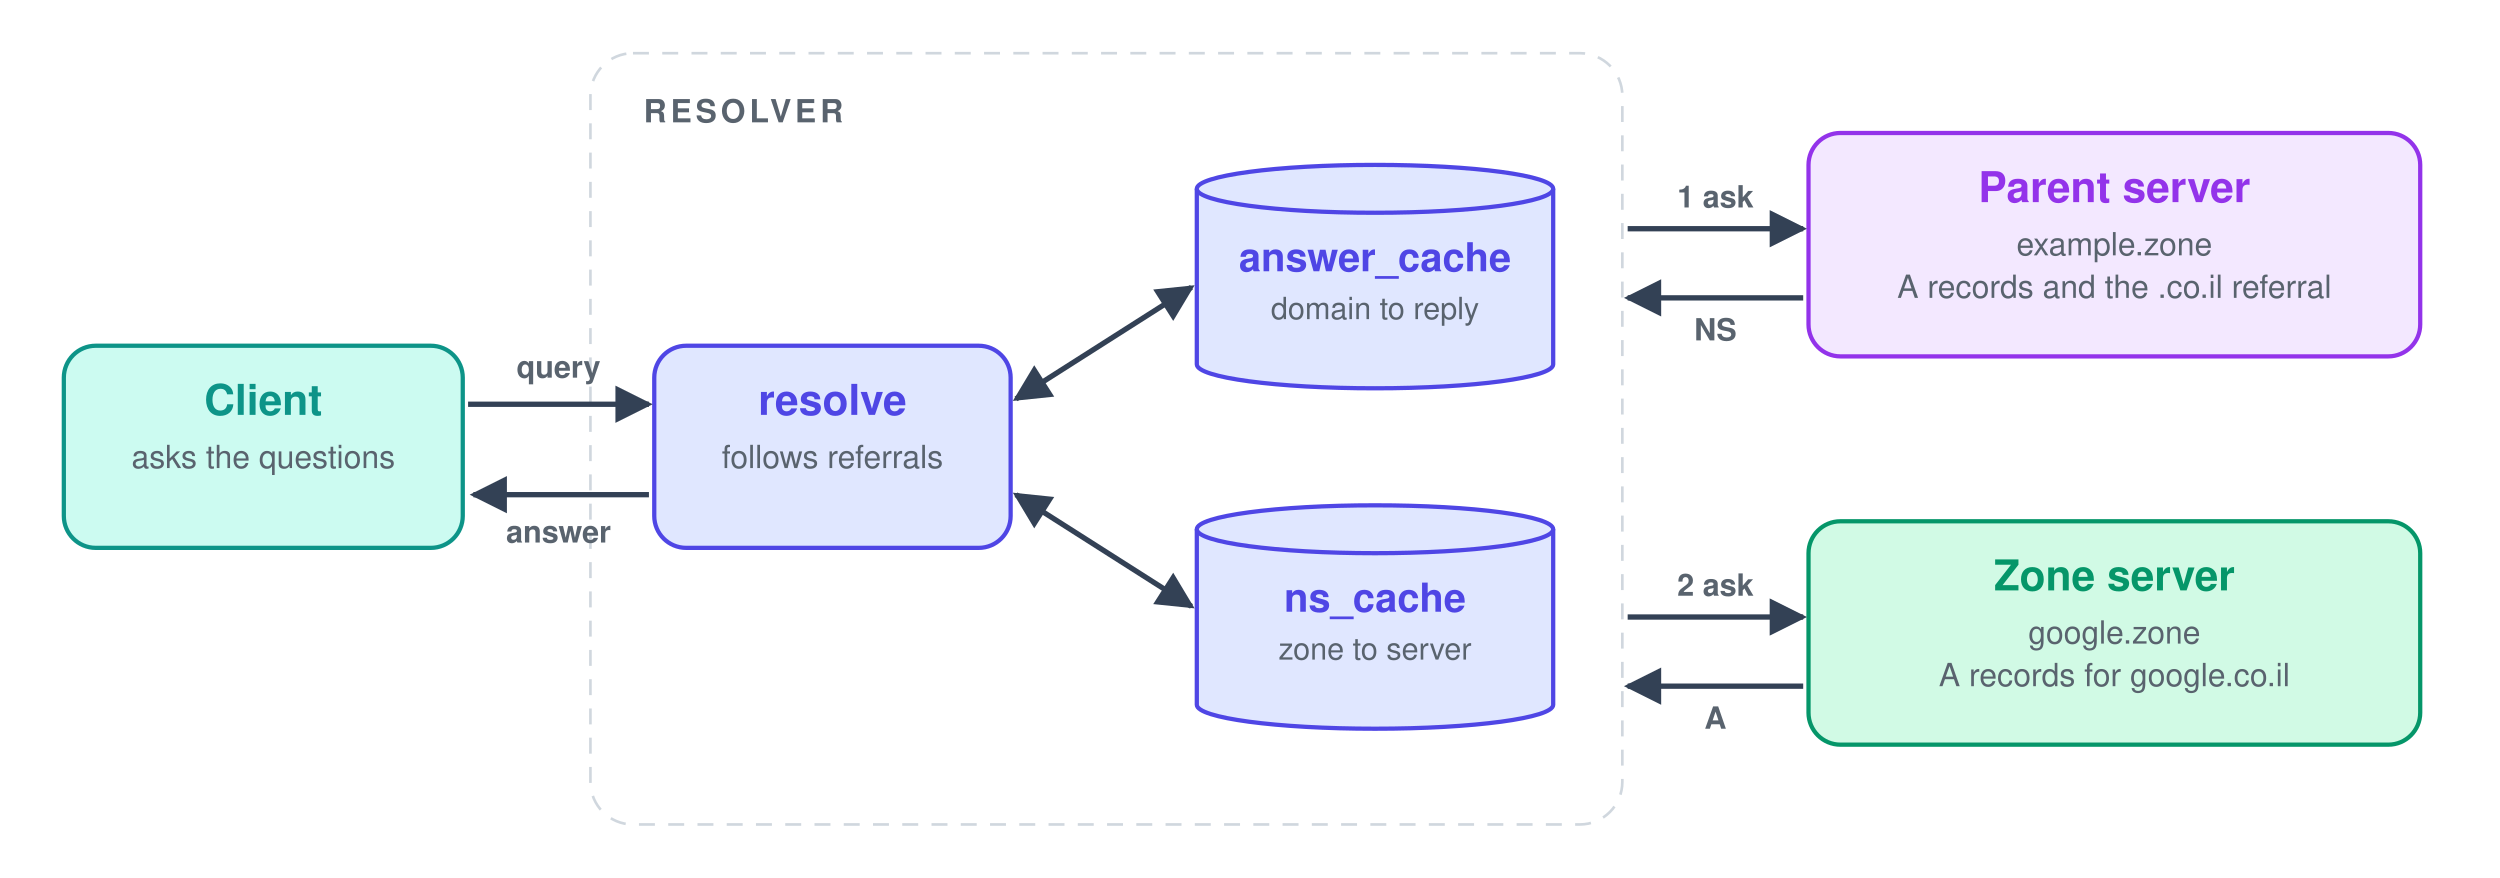
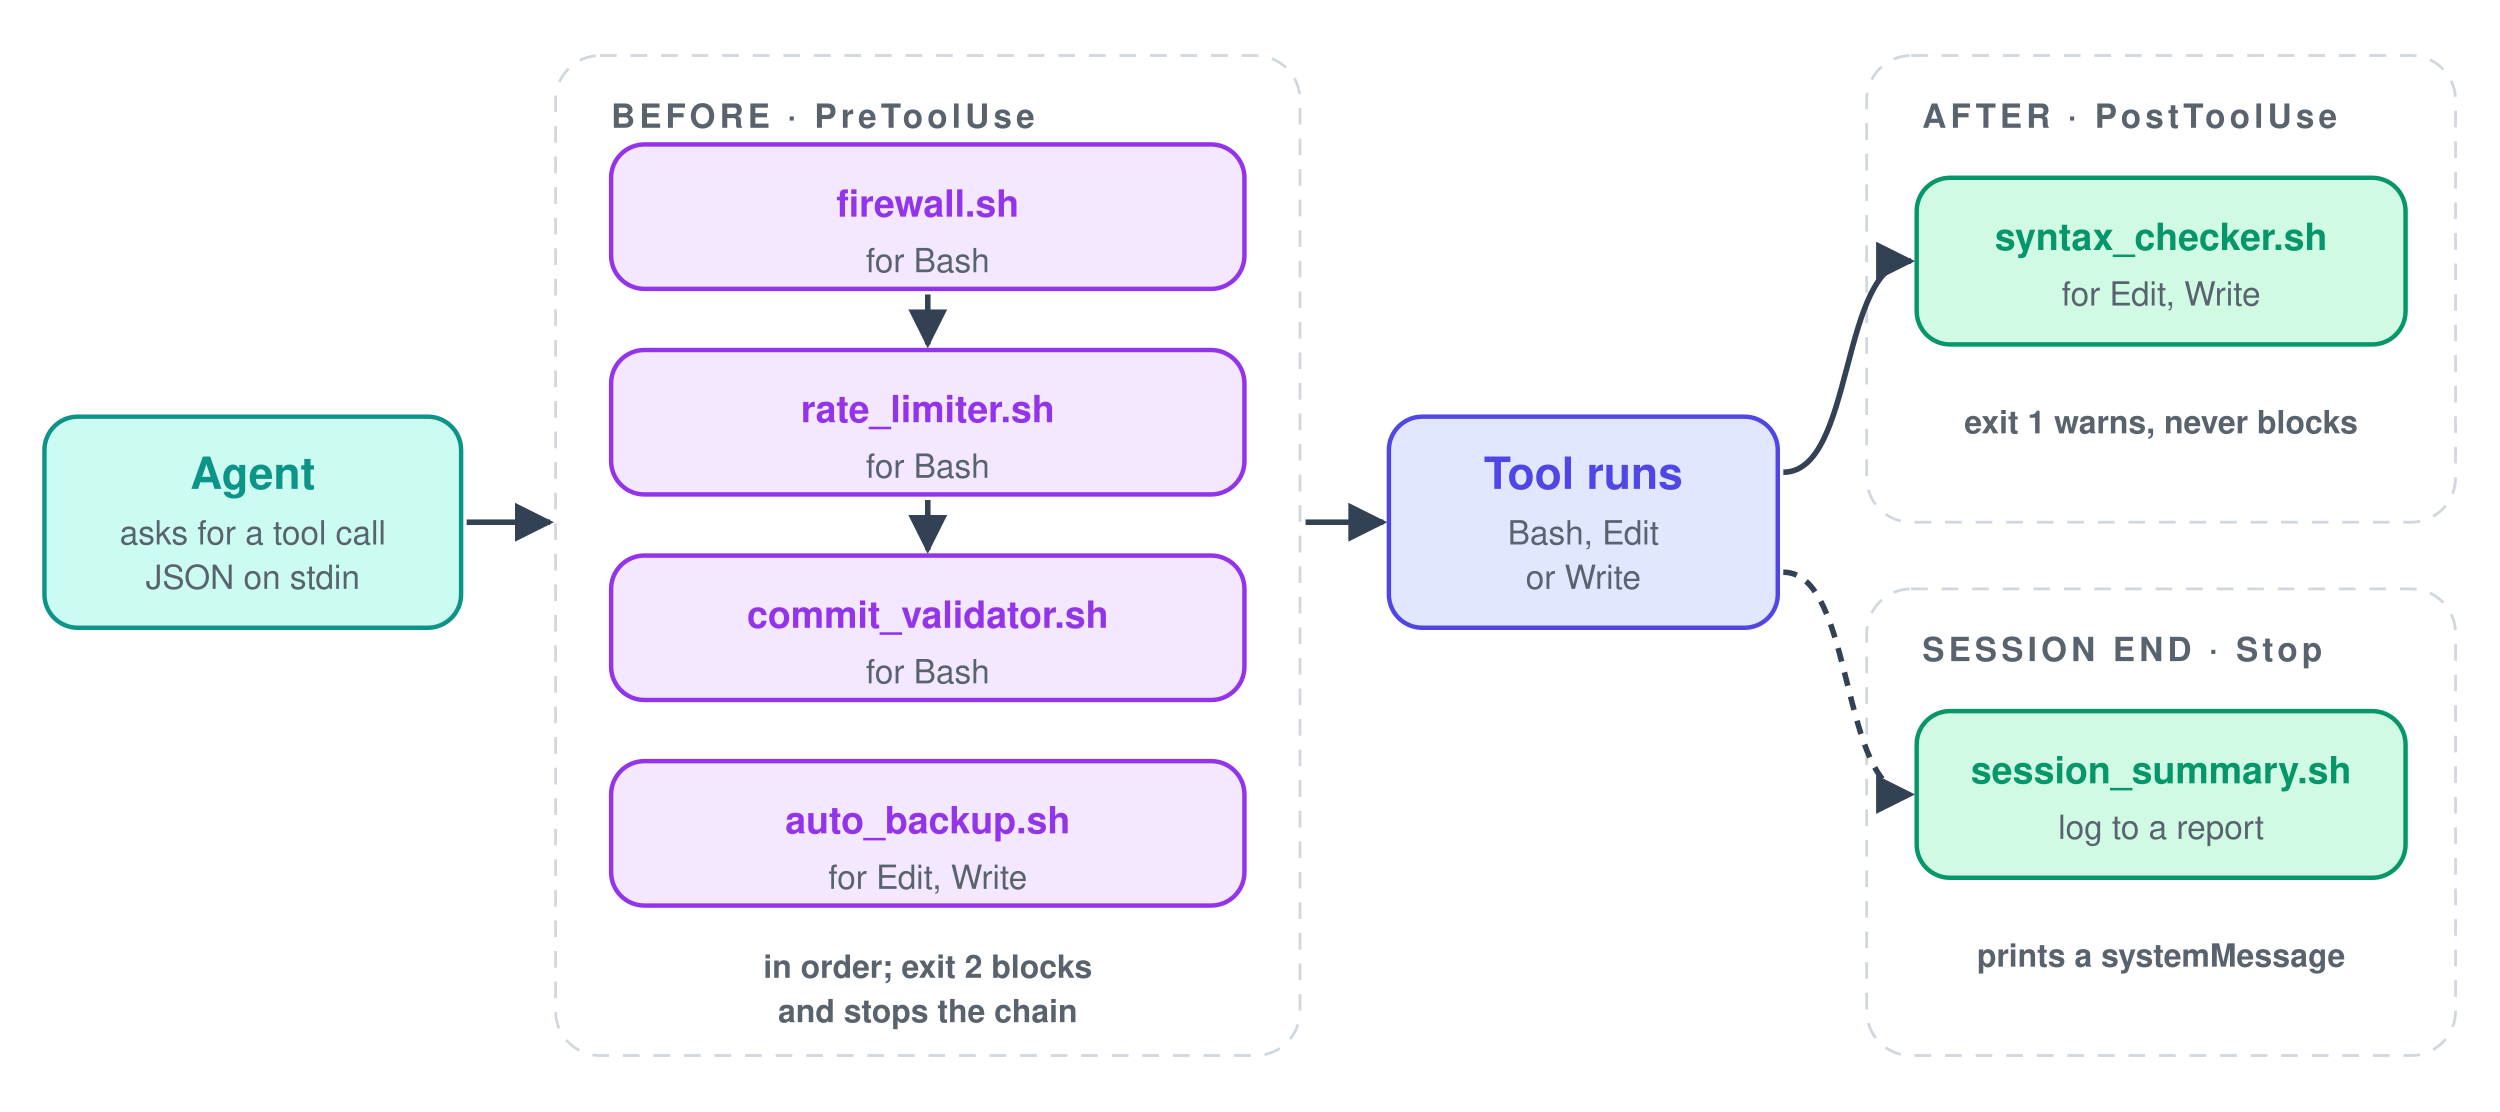
- <svg xmlns="http://www.w3.org/2000/svg" viewBox="0 0 940 330" width="940" height="330" font-family="-apple-system, BlinkMacSystemFont, 'Segoe UI', Helvetica, Arial, sans-serif">
+ <svg xmlns="http://www.w3.org/2000/svg" viewBox="0 0 900 400" width="900" height="400" font-family="-apple-system, BlinkMacSystemFont, 'Segoe UI', Helvetica, Arial, sans-serif">
  <defs>
    <marker id="ah" viewBox="0 0 10 10" refX="9" refY="5" markerWidth="7" markerHeight="7" orient="auto-start-reverse">
      <path d="M0,0 L10,5 L0,10 z" fill="#334155" />
    </marker>
  </defs>
-   <rect x="24" y="130" width="150" height="76" rx="12" fill="#ccfbf1" stroke="#0d9488" stroke-width="1.6" />
-   <text x="99.0" y="156" text-anchor="middle" font-size="16" font-weight="700" fill="#0d9488">Client</text>
-   <text x="99.0" y="176" text-anchor="middle" font-size="12" fill="#59636e">asks the questions</text>
-   <rect x="222" y="20" width="388" height="290" rx="16" fill="none" stroke="#d0d7de" stroke-dasharray="6 5" />
-   <text x="242" y="46" font-size="12" font-weight="700" letter-spacing="1.5" fill="#59636e">RESOLVER</text>
-   <rect x="246" y="130" width="134" height="76" rx="12" fill="#e0e7ff" stroke="#4f46e5" stroke-width="1.6" />
-   <text x="313.0" y="156" text-anchor="middle" font-size="16" font-weight="700" fill="#4f46e5">resolve</text>
-   <text x="313.0" y="176" text-anchor="middle" font-size="12" fill="#59636e">follows referrals</text>
-   <path d="M450,71 v66 a67.0,9 0 0 0 134,0 v-66" fill="#e0e7ff" stroke="#4f46e5" stroke-width="1.6" />
-   <ellipse cx="517.0" cy="71" rx="67.0" ry="9" fill="#e0e7ff" stroke="#4f46e5" stroke-width="1.6" />
-   <text x="517.0" y="102" text-anchor="middle" font-size="15" font-weight="700" fill="#4f46e5">answer_cache</text>
-   <text x="517.0" y="120" text-anchor="middle" font-size="11.5" fill="#59636e">domain to reply</text>
-   <path d="M450,199 v66 a67.0,9 0 0 0 134,0 v-66" fill="#e0e7ff" stroke="#4f46e5" stroke-width="1.6" />
-   <ellipse cx="517.0" cy="199" rx="67.0" ry="9" fill="#e0e7ff" stroke="#4f46e5" stroke-width="1.6" />
-   <text x="517.0" y="230" text-anchor="middle" font-size="15" font-weight="700" fill="#4f46e5">ns_cache</text>
-   <text x="517.0" y="248" text-anchor="middle" font-size="11.5" fill="#59636e">zone to server</text>
-   <path d="M382,150 L448,108" fill="none" stroke="#334155" stroke-width="2" marker-end="url(#ah)" marker-start="url(#ah)" />
-   <path d="M382,186 L448,228" fill="none" stroke="#334155" stroke-width="2" marker-end="url(#ah)" marker-start="url(#ah)" />
-   <path d="M176,152 L244,152" fill="none" stroke="#334155" stroke-width="2" marker-end="url(#ah)" />
-   <text x="210" y="142" text-anchor="middle" font-size="11.5" font-weight="600" fill="#59636e">query</text>
-   <path d="M244,186 L178,186" fill="none" stroke="#334155" stroke-width="2" marker-end="url(#ah)" />
-   <text x="210" y="204" text-anchor="middle" font-size="11.5" font-weight="600" fill="#59636e">answer</text>
-   <rect x="680" y="50" width="230" height="84" rx="12" fill="#f3e8ff" stroke="#9333ea" stroke-width="1.6" />
-   <text x="795.0" y="76" text-anchor="middle" font-size="16" font-weight="700" fill="#9333ea">Parent server</text>
-   <text x="795.0" y="96" text-anchor="middle" font-size="12" fill="#59636e">example.zone</text>
-   <text x="795.0" y="112" text-anchor="middle" font-size="12" fill="#59636e">A records and the .co.il referral</text>
-   <rect x="680" y="196" width="230" height="84" rx="12" fill="#d1fae5" stroke="#059669" stroke-width="1.6" />
-   <text x="795.0" y="222" text-anchor="middle" font-size="16" font-weight="700" fill="#059669">Zone server</text>
-   <text x="795.0" y="242" text-anchor="middle" font-size="12" fill="#59636e">google.zone</text>
-   <text x="795.0" y="258" text-anchor="middle" font-size="12" fill="#59636e">A records for google.co.il</text>
-   <path d="M612,86 L678,86" fill="none" stroke="#334155" stroke-width="2" marker-end="url(#ah)" />
-   <text x="645" y="78" text-anchor="middle" font-size="11.5" font-weight="600" fill="#59636e">1 ask</text>
-   <path d="M678,112 L612,112" fill="none" stroke="#334155" stroke-width="2" marker-end="url(#ah)" />
-   <text x="645" y="128" text-anchor="middle" font-size="11.5" font-weight="600" fill="#59636e">NS</text>
-   <path d="M612,232 L678,232" fill="none" stroke="#334155" stroke-width="2" marker-end="url(#ah)" />
-   <text x="645" y="224" text-anchor="middle" font-size="11.5" font-weight="600" fill="#59636e">2 ask</text>
-   <path d="M678,258 L612,258" fill="none" stroke="#334155" stroke-width="2" marker-end="url(#ah)" />
-   <text x="645" y="274" text-anchor="middle" font-size="11.5" font-weight="600" fill="#59636e">A</text>
+   <rect x="16" y="150" width="150" height="76" rx="12" fill="#ccfbf1" stroke="#0d9488" stroke-width="1.6" />
+   <text x="91.0" y="176" text-anchor="middle" font-size="16" font-weight="700" fill="#0d9488">Agent</text>
+   <text x="91.0" y="196" text-anchor="middle" font-size="12" fill="#59636e">asks for a tool call</text>
+   <text x="91.0" y="212" text-anchor="middle" font-size="12" fill="#59636e">JSON on stdin</text>
+   <rect x="500" y="150" width="140" height="76" rx="12" fill="#e0e7ff" stroke="#4f46e5" stroke-width="1.6" />
+   <text x="570.0" y="176" text-anchor="middle" font-size="16" font-weight="700" fill="#4f46e5">Tool runs</text>
+   <text x="570.0" y="196" text-anchor="middle" font-size="12" fill="#59636e">Bash, Edit</text>
+   <text x="570.0" y="212" text-anchor="middle" font-size="12" fill="#59636e">or Write</text>
+   <rect x="200" y="20" width="268" height="360" rx="16" fill="none" stroke="#d0d7de" stroke-dasharray="6 5" />
+   <text x="220" y="46" font-size="12" font-weight="700" letter-spacing="1.5" fill="#59636e">BEFORE · PreToolUse</text>
+   <rect x="220" y="52" width="228" height="52" rx="12" fill="#f3e8ff" stroke="#9333ea" stroke-width="1.6" />
+   <text x="334.0" y="78" text-anchor="middle" font-size="13.5" font-weight="700" fill="#9333ea">firewall.sh</text>
+   <text x="334.0" y="98" text-anchor="middle" font-size="12" fill="#59636e">for Bash</text>
+   <rect x="220" y="126" width="228" height="52" rx="12" fill="#f3e8ff" stroke="#9333ea" stroke-width="1.6" />
+   <text x="334.0" y="152" text-anchor="middle" font-size="13.5" font-weight="700" fill="#9333ea">rate_limiter.sh</text>
+   <text x="334.0" y="172" text-anchor="middle" font-size="12" fill="#59636e">for Bash</text>
+   <rect x="220" y="200" width="228" height="52" rx="12" fill="#f3e8ff" stroke="#9333ea" stroke-width="1.6" />
+   <text x="334.0" y="226" text-anchor="middle" font-size="13.5" font-weight="700" fill="#9333ea">commit_validator.sh</text>
+   <text x="334.0" y="246" text-anchor="middle" font-size="12" fill="#59636e">for Bash</text>
+   <rect x="220" y="274" width="228" height="52" rx="12" fill="#f3e8ff" stroke="#9333ea" stroke-width="1.6" />
+   <text x="334.0" y="300" text-anchor="middle" font-size="13.5" font-weight="700" fill="#9333ea">auto_backup.sh</text>
+   <text x="334.0" y="320" text-anchor="middle" font-size="12" fill="#59636e">for Edit, Write</text>
+   <path d="M334,106 L334,124" fill="none" stroke="#334155" stroke-width="2" marker-end="url(#ah)" />
+   <path d="M334,180 L334,198" fill="none" stroke="#334155" stroke-width="2" marker-end="url(#ah)" />
+   <text x="334" y="352" text-anchor="middle" font-size="11.5" font-weight="600" fill="#59636e">in order; exit 2 blocks</text>
+   <text x="334" y="368" text-anchor="middle" font-size="11.5" font-weight="600" fill="#59636e">and stops the chain</text>
+   <rect x="672" y="20" width="212" height="168" rx="16" fill="none" stroke="#d0d7de" stroke-dasharray="6 5" />
+   <text x="692" y="46" font-size="12" font-weight="700" letter-spacing="1.5" fill="#59636e">AFTER · PostToolUse</text>
+   <rect x="690" y="64" width="176" height="60" rx="12" fill="#d1fae5" stroke="#059669" stroke-width="1.6" />
+   <text x="778.0" y="90" text-anchor="middle" font-size="13.5" font-weight="700" fill="#059669">syntax_checker.sh</text>
+   <text x="778.0" y="110" text-anchor="middle" font-size="12" fill="#59636e">for Edit, Write</text>
+   <text x="778" y="156" text-anchor="middle" font-size="11.5" font-weight="600" fill="#59636e">exit 1 warns, never blocks</text>
+   <rect x="672" y="212" width="212" height="168" rx="16" fill="none" stroke="#d0d7de" stroke-dasharray="6 5" />
+   <text x="692" y="238" font-size="12" font-weight="700" letter-spacing="1.5" fill="#59636e">SESSION END · Stop</text>
+   <rect x="690" y="256" width="176" height="60" rx="12" fill="#d1fae5" stroke="#059669" stroke-width="1.6" />
+   <text x="778.0" y="282" text-anchor="middle" font-size="13.5" font-weight="700" fill="#059669">session_summary.sh</text>
+   <text x="778.0" y="302" text-anchor="middle" font-size="12" fill="#59636e">log to a report</text>
+   <text x="778" y="348" text-anchor="middle" font-size="11.5" font-weight="600" fill="#59636e">prints a systemMessage</text>
+   <path d="M168,188 L198,188" fill="none" stroke="#334155" stroke-width="2" marker-end="url(#ah)" />
+   <path d="M470,188 L498,188" fill="none" stroke="#334155" stroke-width="2" marker-end="url(#ah)" />
+   <path d="M642,170 C668,170 662,94 688,94" fill="none" stroke="#334155" stroke-width="2" marker-end="url(#ah)" />
+   <path d="M642,206 C668,206 662,286 688,286" fill="none" stroke="#334155" stroke-width="2" stroke-dasharray="5 4" marker-end="url(#ah)" />
</svg>
